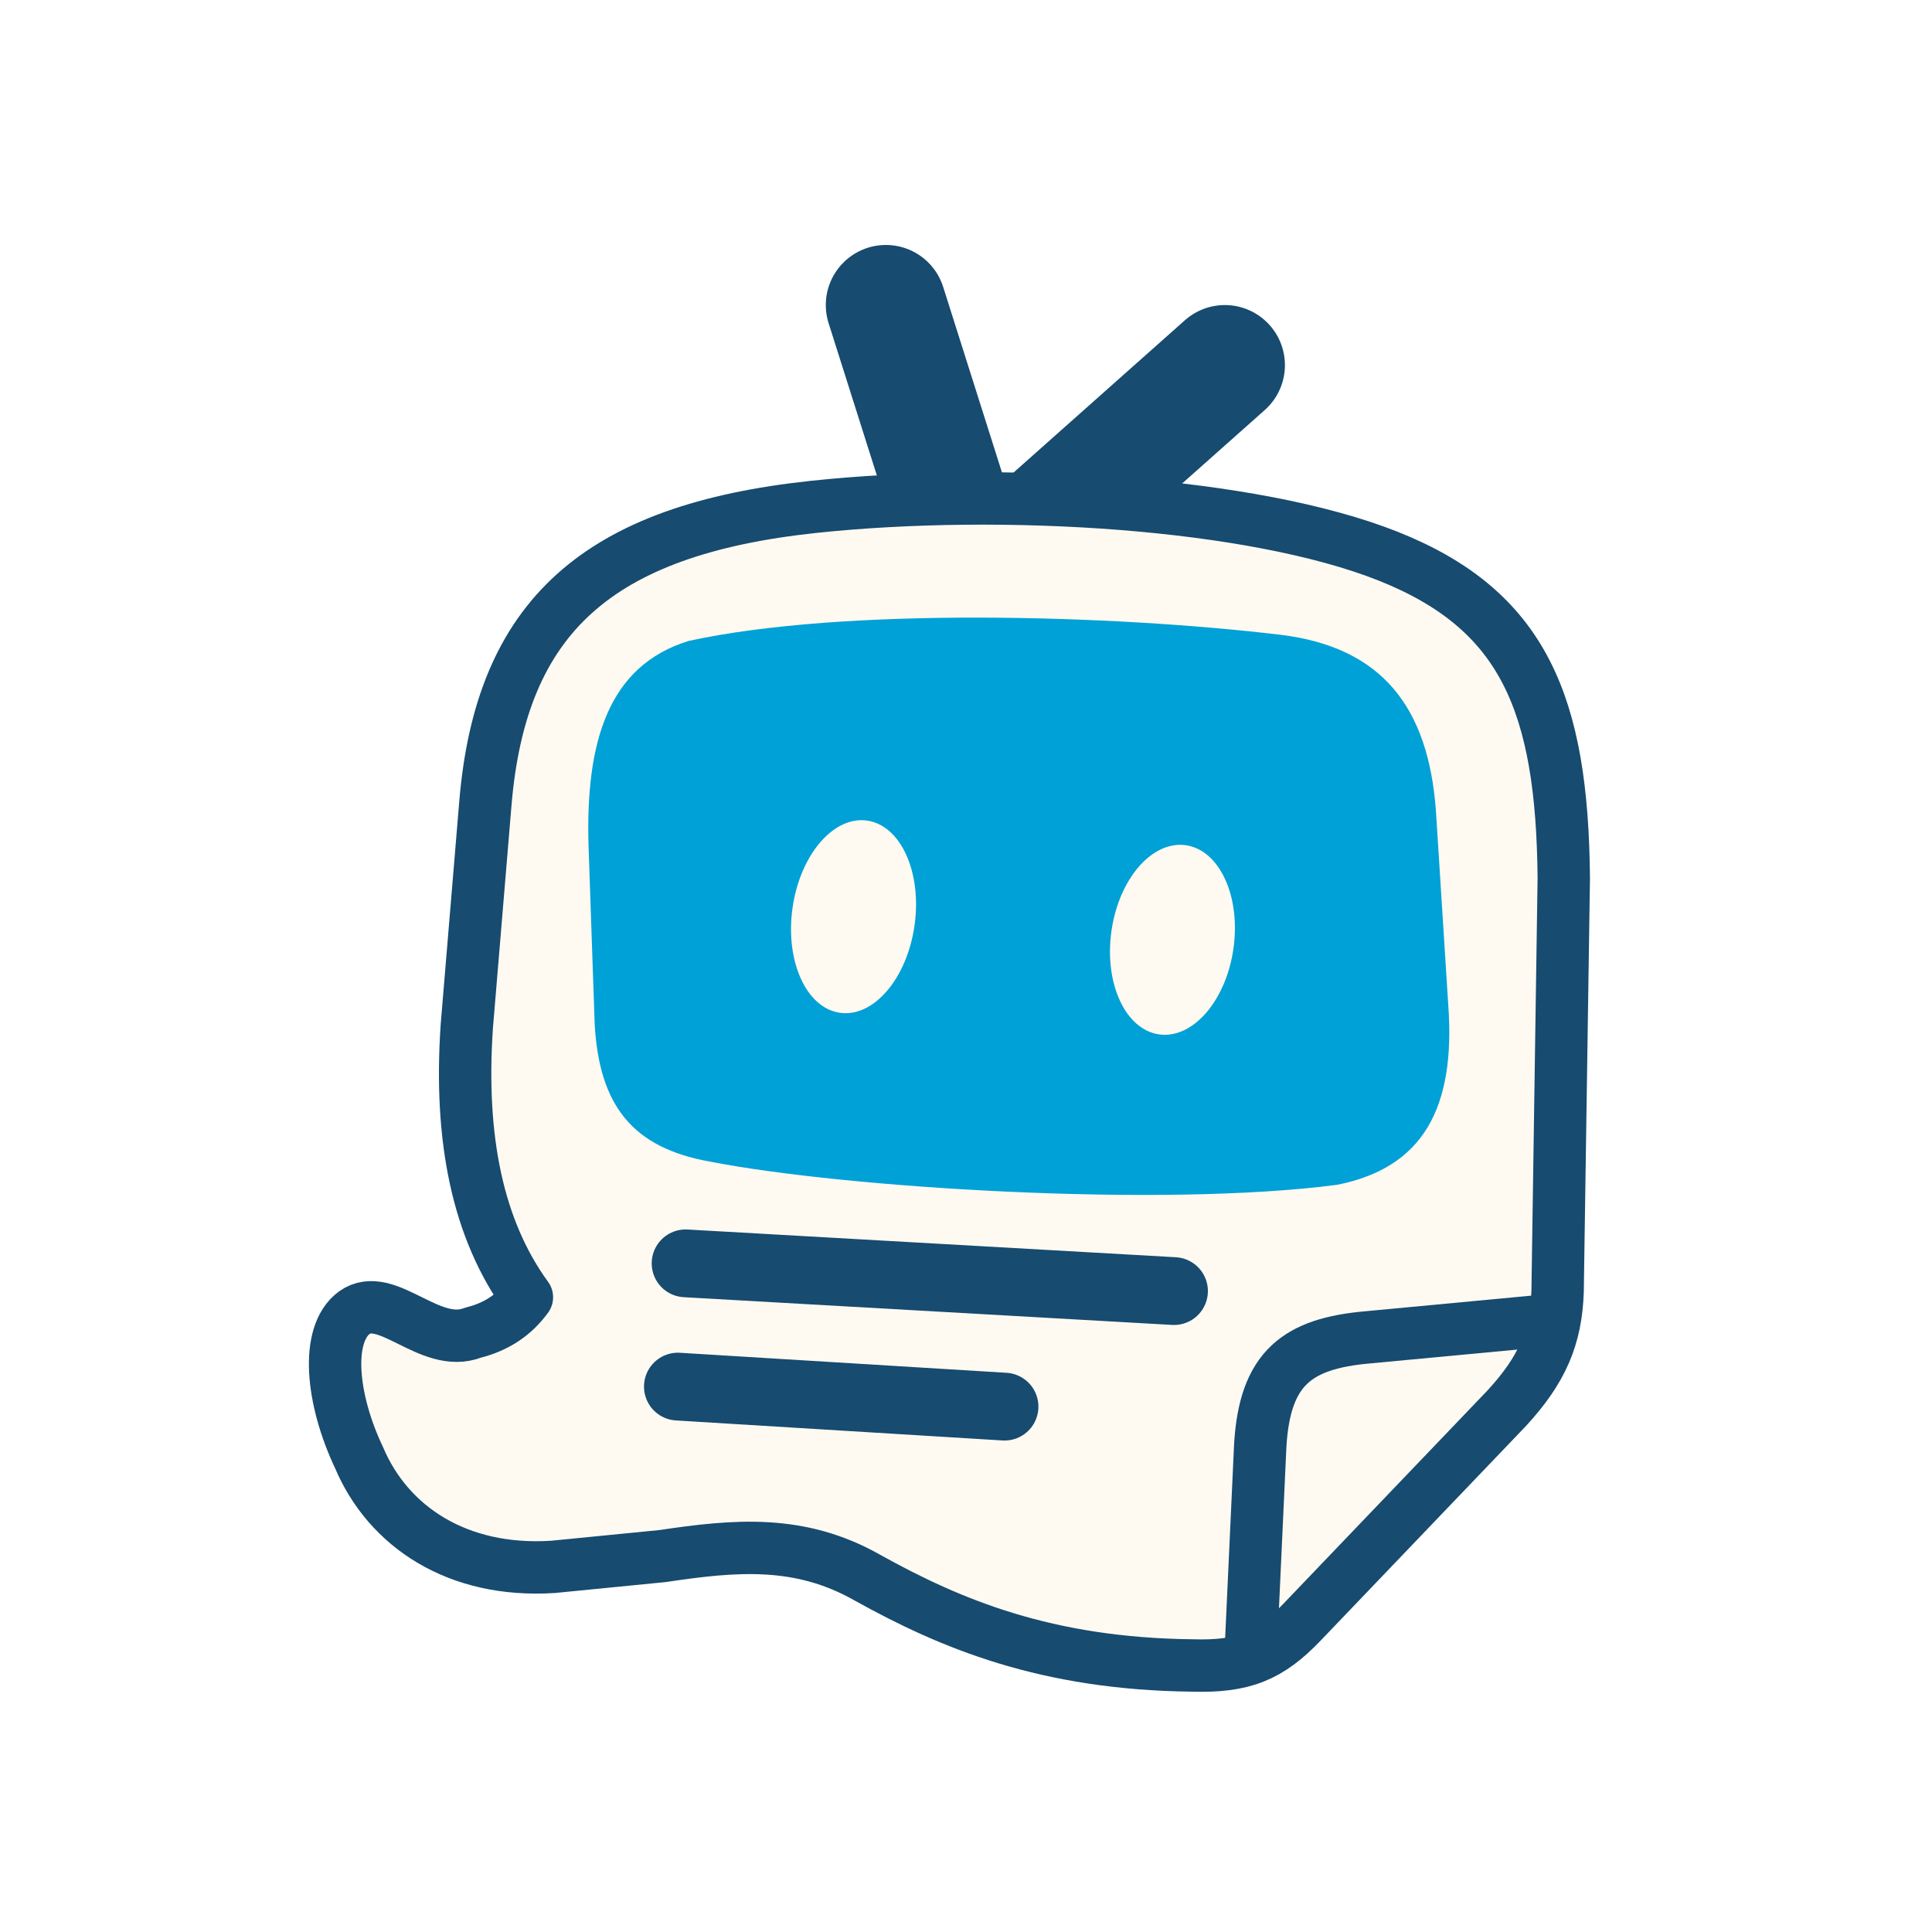
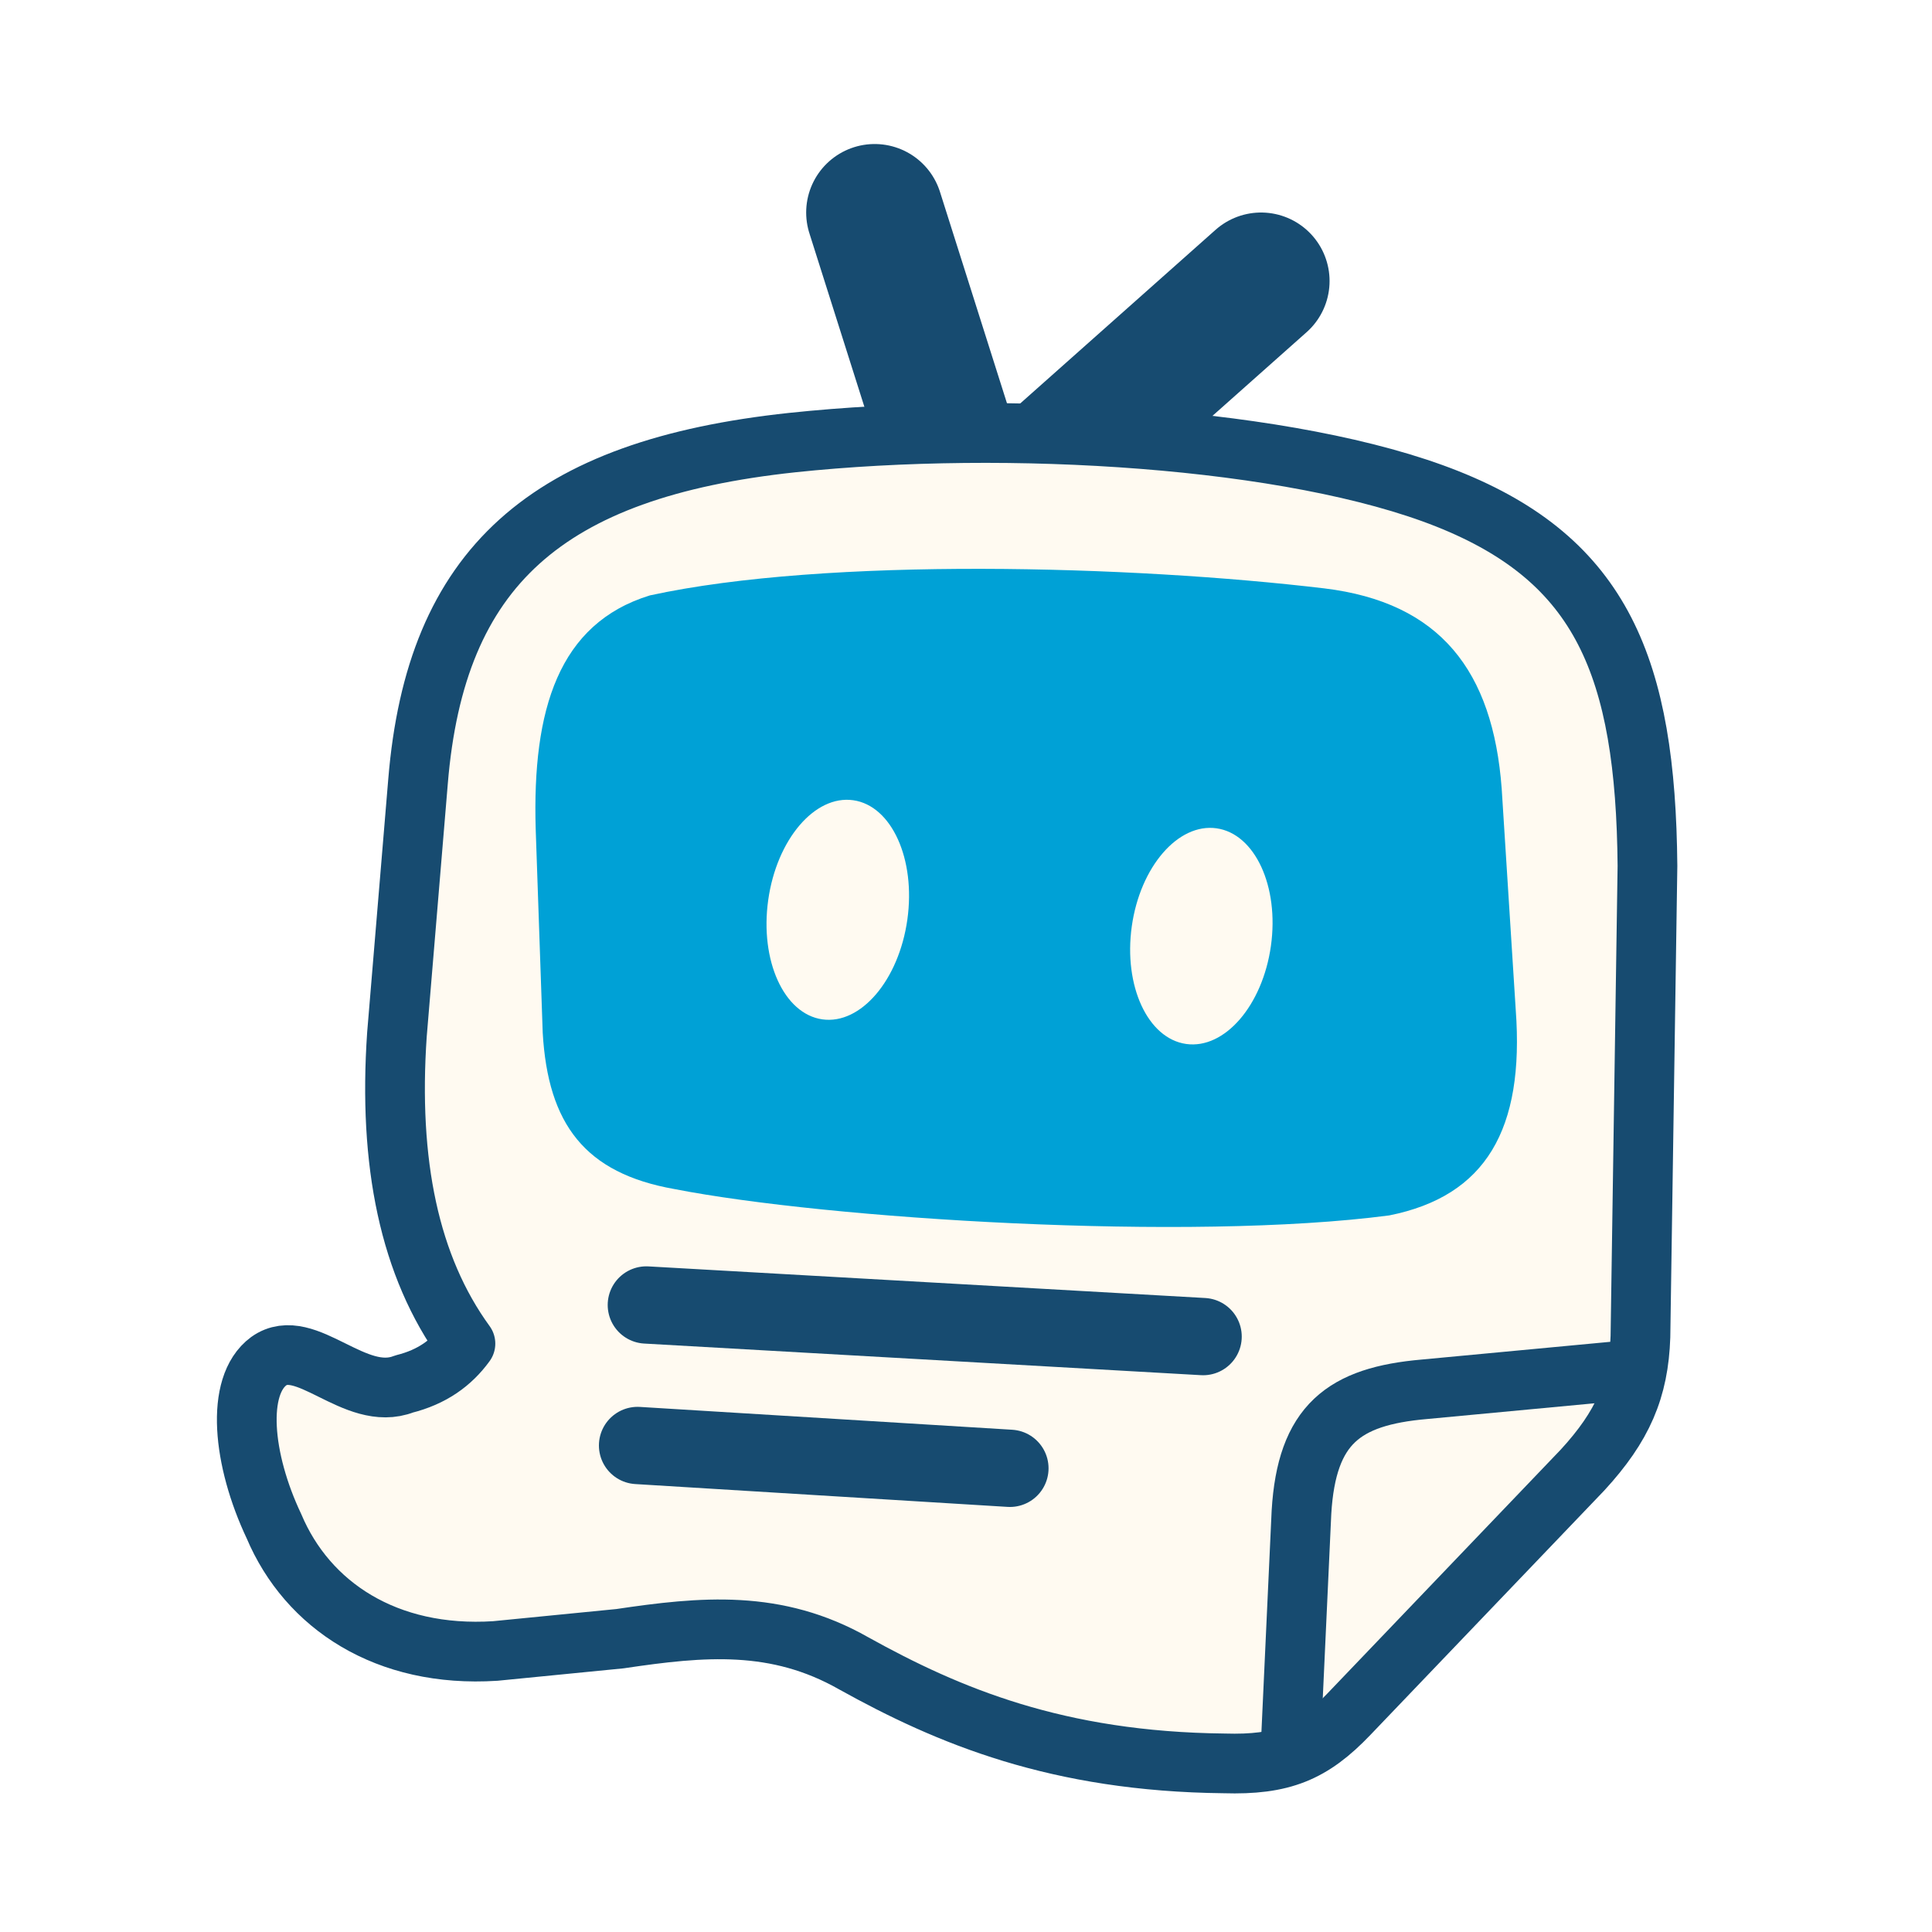
- <svg xmlns="http://www.w3.org/2000/svg" width="1024" height="1024" viewBox="0 0 1254 1254" role="img" aria-labelledby="title desc">
+ <svg xmlns="http://www.w3.org/2000/svg" width="1024" height="1024" viewBox="77 77 1100 1100" role="img" aria-labelledby="title desc">
  <g stroke="#174b70" stroke-linecap="round" stroke-linejoin="round">
    <path d="M 620 340 L 575 198 M 678 341 L 795 237" fill="none" stroke-width="78" />
    <path d="M 342 842       C 310 798 298 739 303 666       L 315 522       C 325 400 388 344 528 329       C 651 316 813 326 901 361       C 989 396 1014 457 1015 570       L 1011 838       C 1010 868 1001 889 978 914       L 845 1053       C 824 1075 807 1082 774 1081       C 679 1080 617 1054 563 1024       C 519 999 477 1003 430 1010       L 359 1017       C 297 1021 252 991 233 946       C 215 908 211 866 230 852       C 251 837 279 876 307 865       C 323 861 334 853 342 842 Z" fill="#fffaf1" stroke-width="34" />
    <path d="M 447 416       C 548 394 722 399 831 412       C 897 420 927 459 932 526       L 940 652       C 945 720 923 758 868 769       C 754 784 548 771 461 754       C 410 745 389 717 386 665       L 382 549       C 380 481 395 432 447 416 Z" fill="#00a1d6" stroke="none" />
    <path d="M 445 820 L 762 838 M 440 900 L 652 913" fill="none" stroke-width="44" />
    <path d="M 1005 857 L 888 868       C 842 872 821 888 818 938       L 812 1068" fill="none" stroke-width="34" />
  </g>
  <g fill="#fffaf1">
    <ellipse cx="554" cy="595" rx="40" ry="63" transform="rotate(8 554 595)" />
    <ellipse cx="761" cy="610" rx="40" ry="62" transform="rotate(8 761 610)" />
  </g>
</svg>
